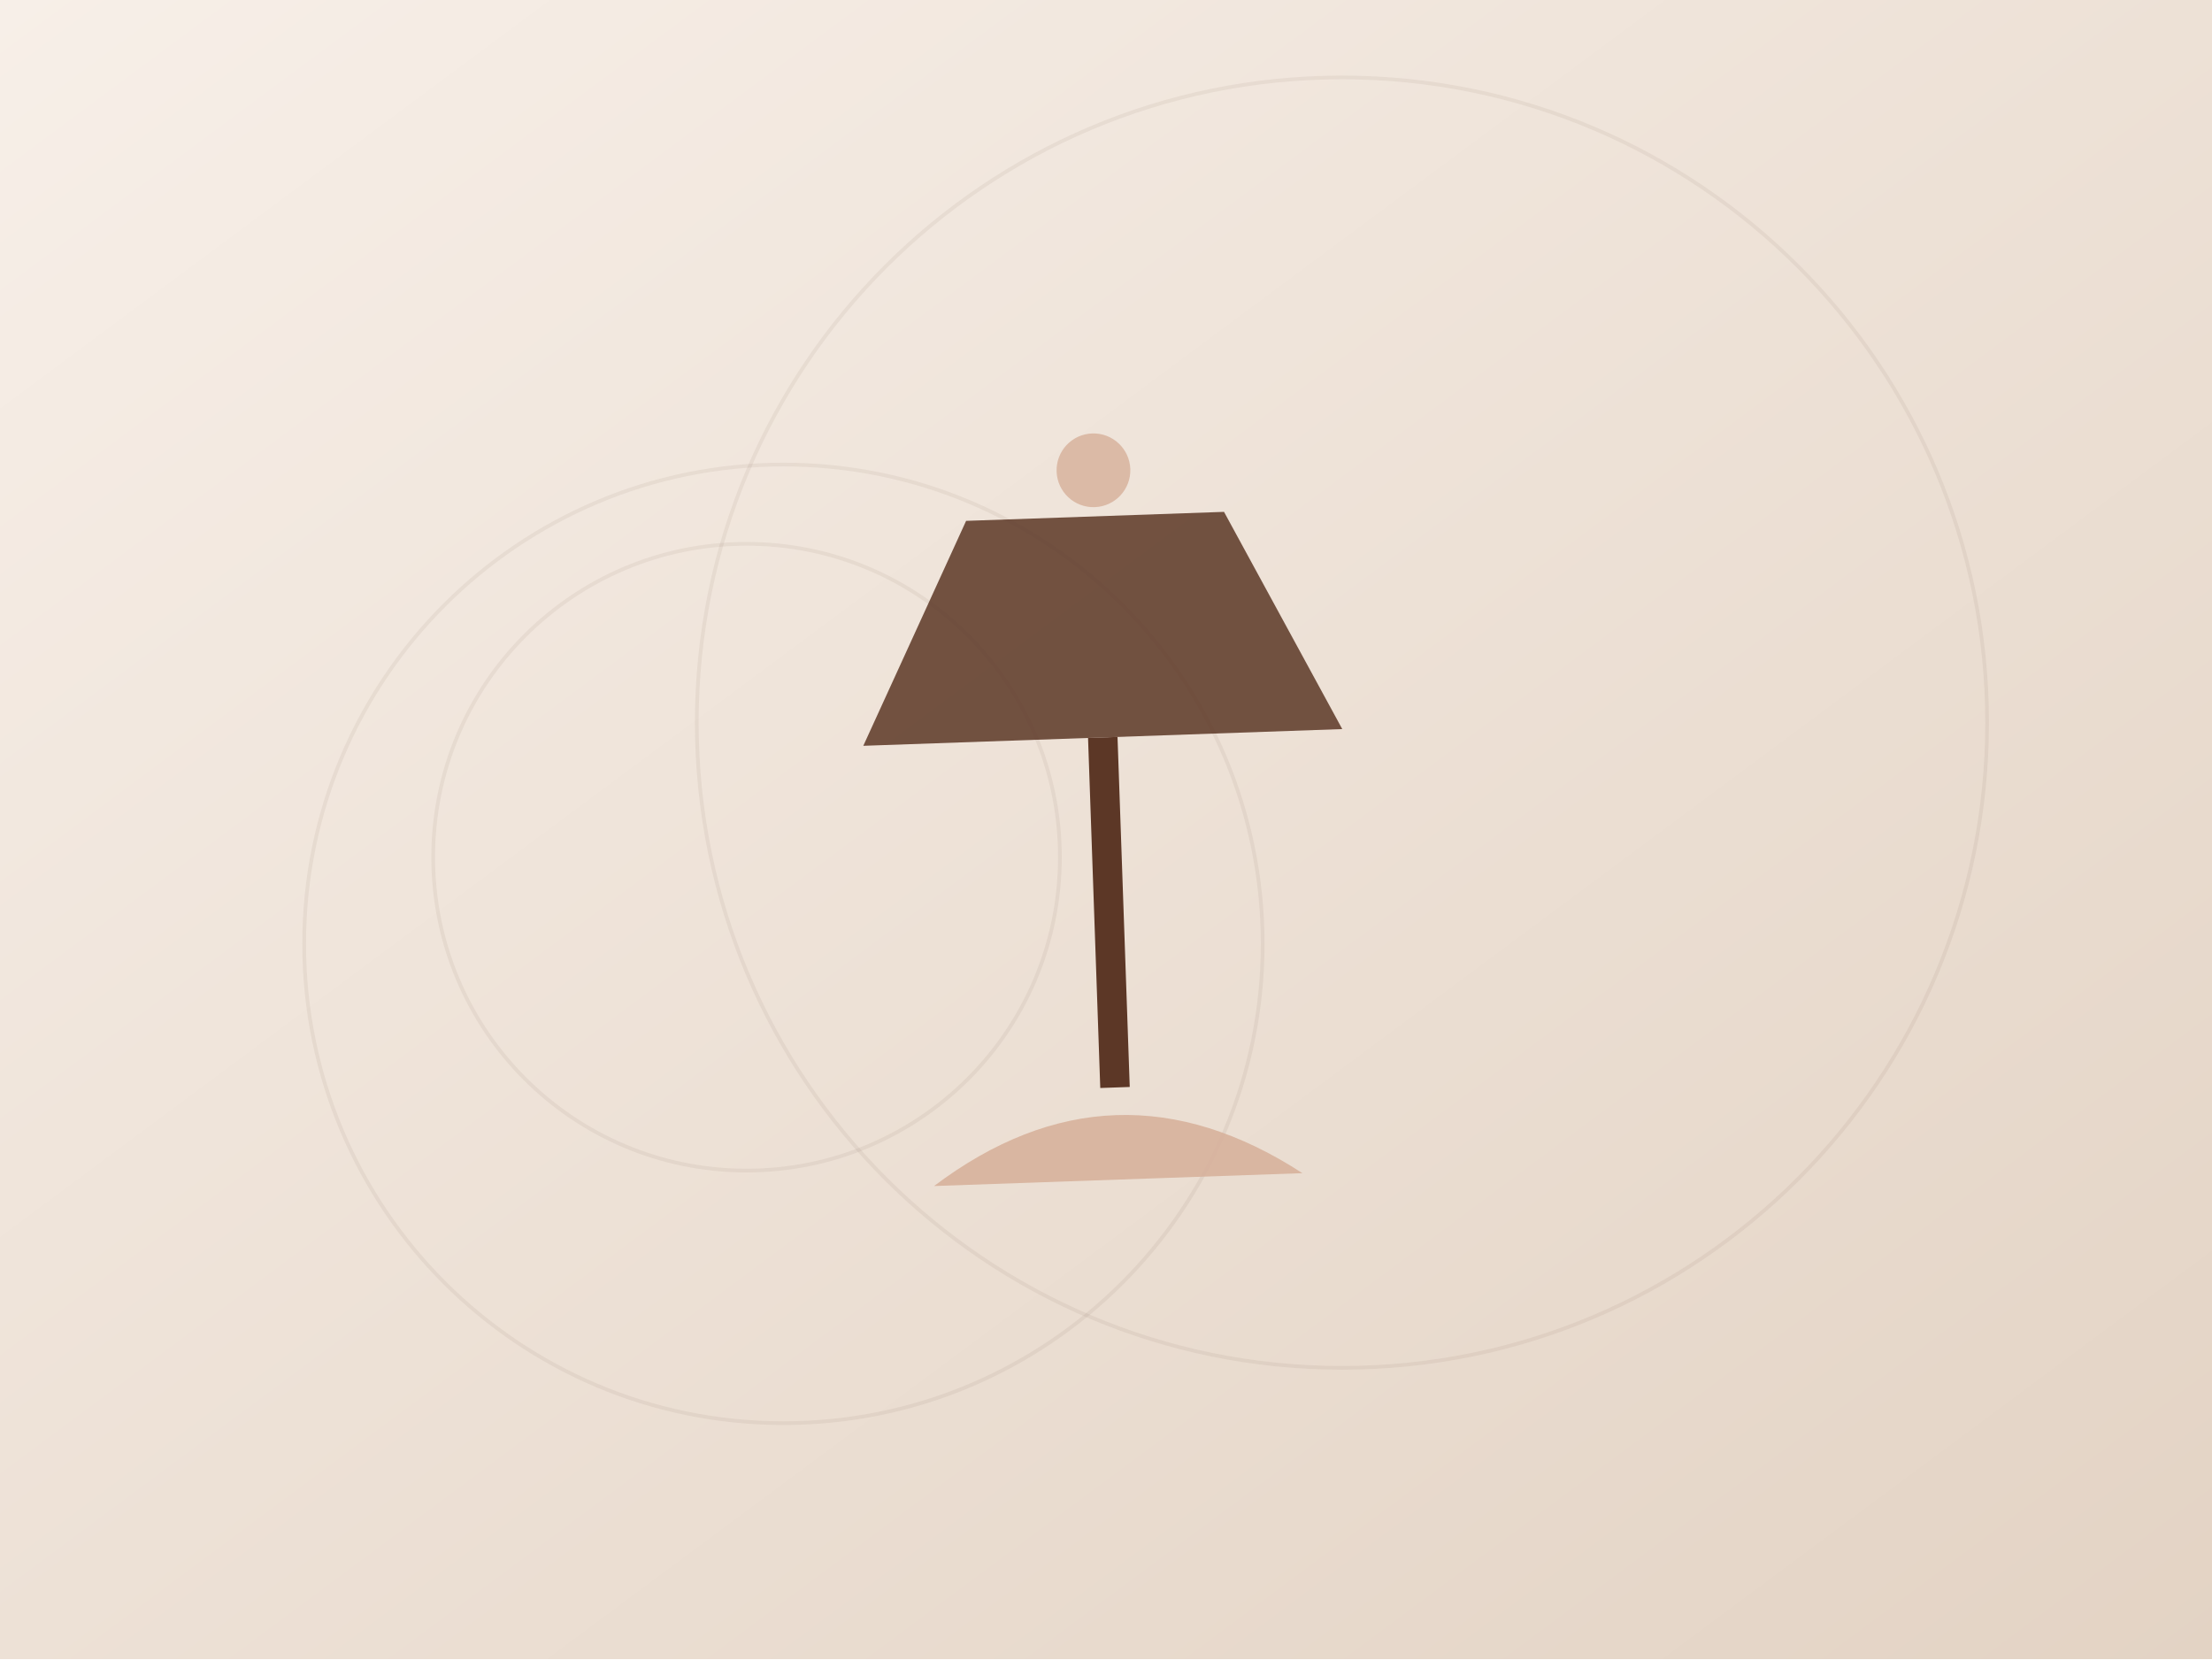
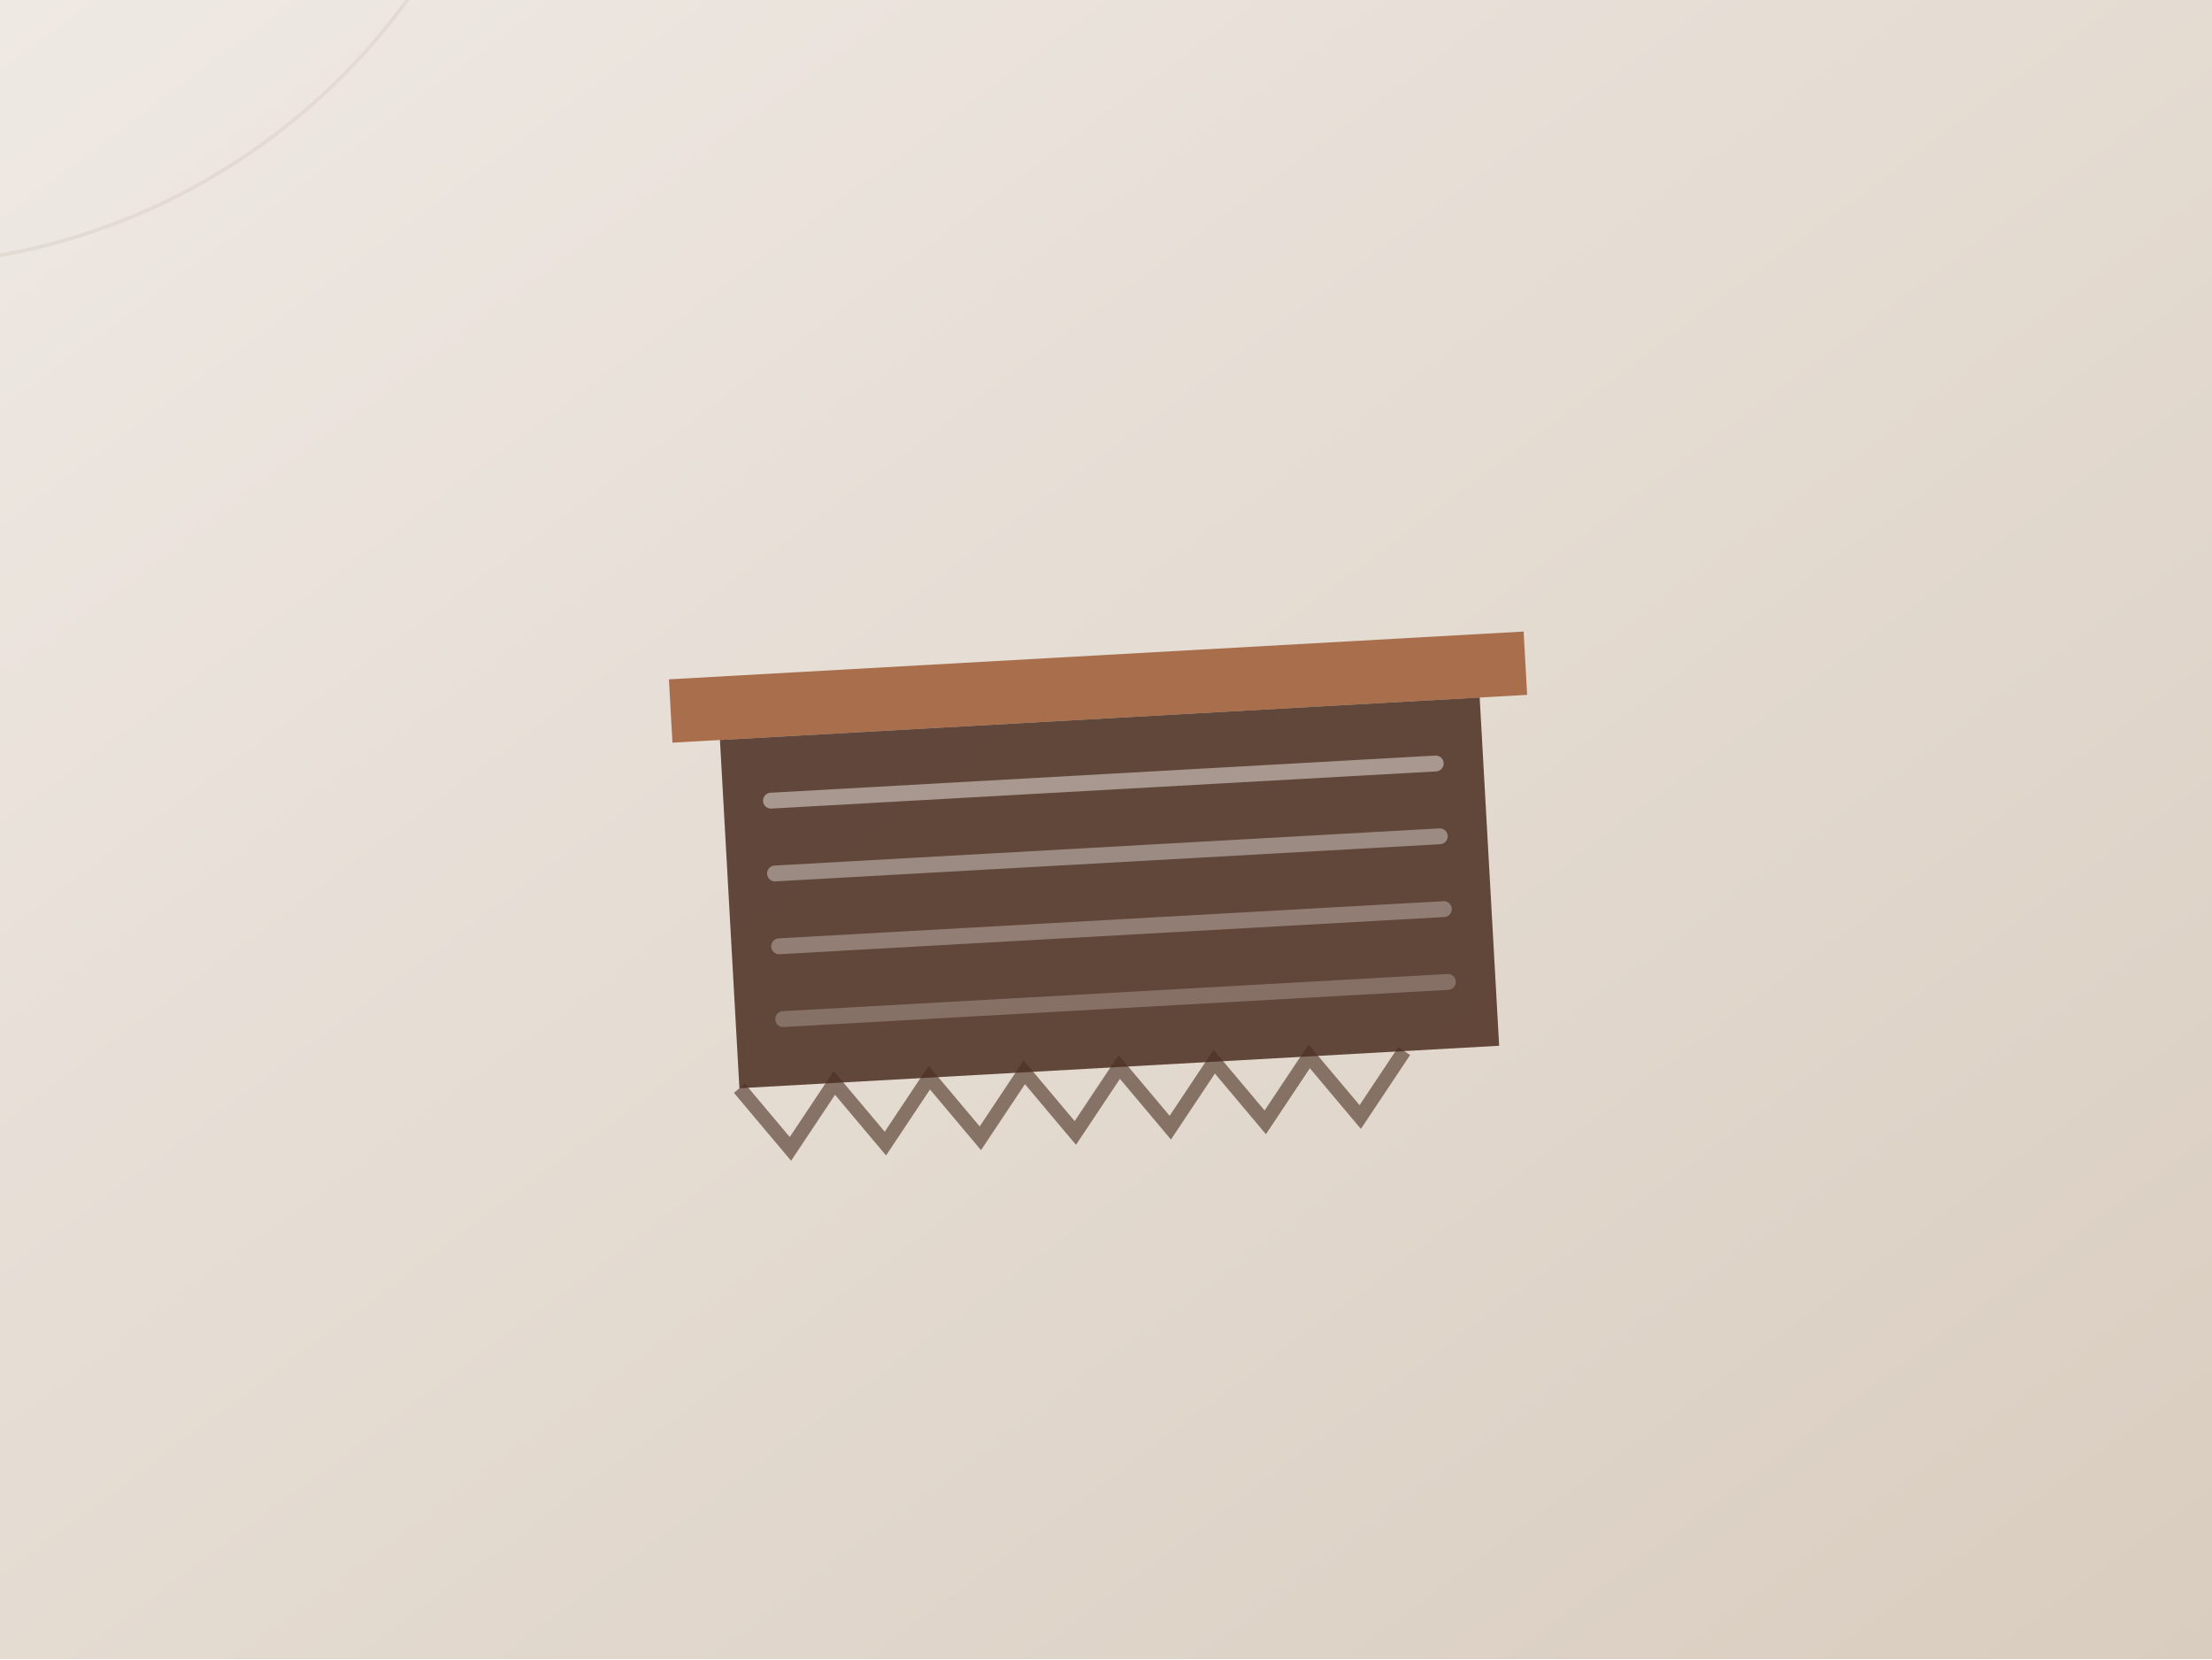
- <svg xmlns="http://www.w3.org/2000/svg" viewBox="0 0 1200 900" width="1200" height="900" role="img" aria-label="Handloom Cotton Table Runner second">
+ <svg xmlns="http://www.w3.org/2000/svg" viewBox="0 0 1200 900" width="1200" height="900" role="img" aria-label="Handloom Cotton Table Runner">
  <defs>
    <linearGradient id="g" x1="0" y1="0" x2="1" y2="1">
-       <stop offset="0%" stop-color="#F7EFE8" />
-       <stop offset="100%" stop-color="#E3D3C4" />
+       <stop offset="0%" stop-color="#EFE9E4" />
+       <stop offset="100%" stop-color="#D9CDBF" />
    </linearGradient>
  </defs>
  <rect width="1200" height="900" fill="url(#g)" />
-   <circle cx="405" cy="465" r="170" fill="none" stroke="#5C3726" stroke-width="2" opacity="0.07" />
-   <circle cx="425" cy="512" r="260" fill="none" stroke="#5C3726" stroke-width="2" opacity="0.07" />
-   <circle cx="728" cy="392" r="350" fill="none" stroke="#5C3726" stroke-width="2" opacity="0.07" />
-   <g transform="rotate(-2 600 450)">
-     <path d="M470 400 h260 l-60 -120 h-140 z" fill="#5C3726" opacity="0.85" />
-     <path d="M600 400 v190" stroke="#5C3726" stroke-width="16" />
-     <path d="M500 640 q100 -70 200 0 z" fill="#D6AF99" opacity="0.85" />
-     <circle cx="600" cy="255" r="20" fill="#D6AF99" opacity="0.8" />
+   <circle cx="-529" cy="-9" r="170" fill="none" stroke="#4A2D20" stroke-width="2" opacity="0.07" />
+   <circle cx="-292" cy="-466" r="260" fill="none" stroke="#4A2D20" stroke-width="2" opacity="0.07" />
+   <circle cx="-62" cy="-206" r="350" fill="none" stroke="#4A2D20" stroke-width="2" opacity="0.07" />
+   <g transform="translate(600 450) scale(0.86) rotate(-3.2) translate(-600 -450)">
+     <path d="M330 340 h540 v40 h-540 z" fill="#A96F4C" />
+     <path d="M360 380 h480 v220 h-480 z" fill="#4A2D20" opacity="0.85" />
+     <path d="M390 420 h420" stroke="#EFE9E4" stroke-width="10" opacity="0.5" stroke-linecap="round" />
+     <path d="M390 466 h420" stroke="#EFE9E4" stroke-width="10" opacity="0.42" stroke-linecap="round" />
+     <path d="M390 512 h420" stroke="#EFE9E4" stroke-width="10" opacity="0.34" stroke-linecap="round" />
+     <path d="M390 558 h420" stroke="#EFE9E4" stroke-width="10" opacity="0.26" stroke-linecap="round" />
+     <path d="M360 600 l30 40 l30 -40 l30 40 l30 -40 l30 40 l30 -40 l30 40 l30 -40 l30 40 l30 -40 l30 40 l30 -40 l30 40 l30 -40" fill="none" stroke="#4A2D20" stroke-width="9" opacity="0.6" />
  </g>
</svg>
